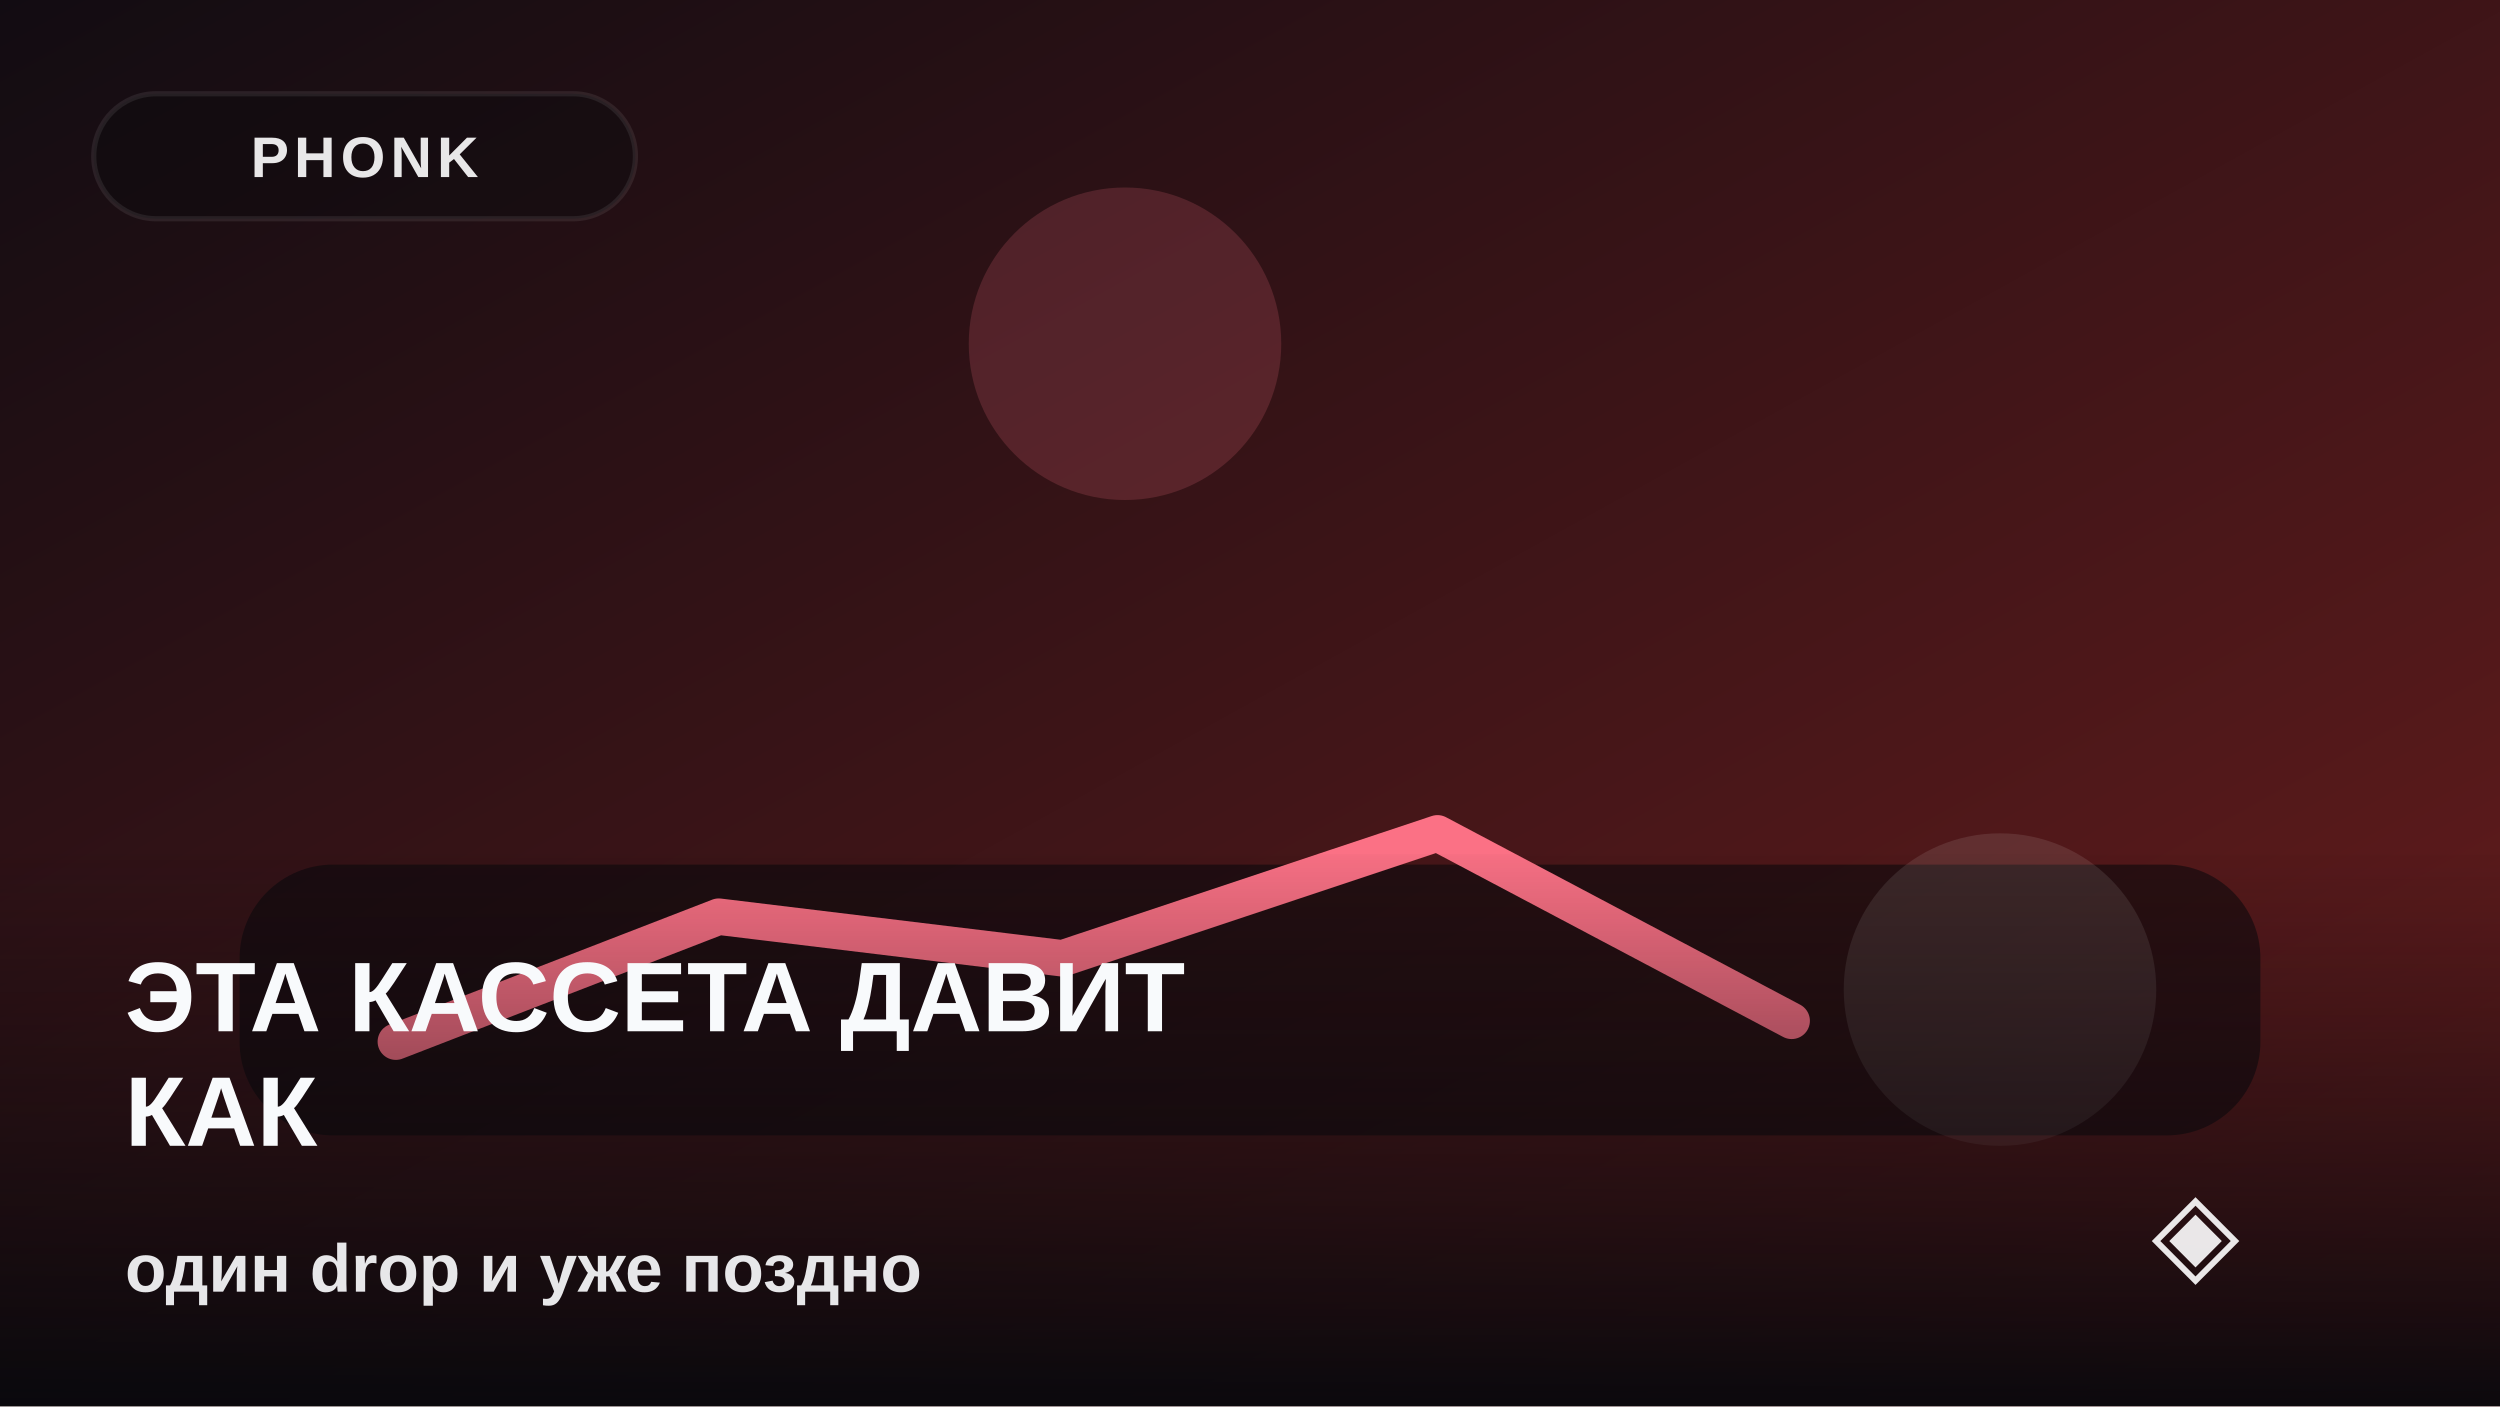
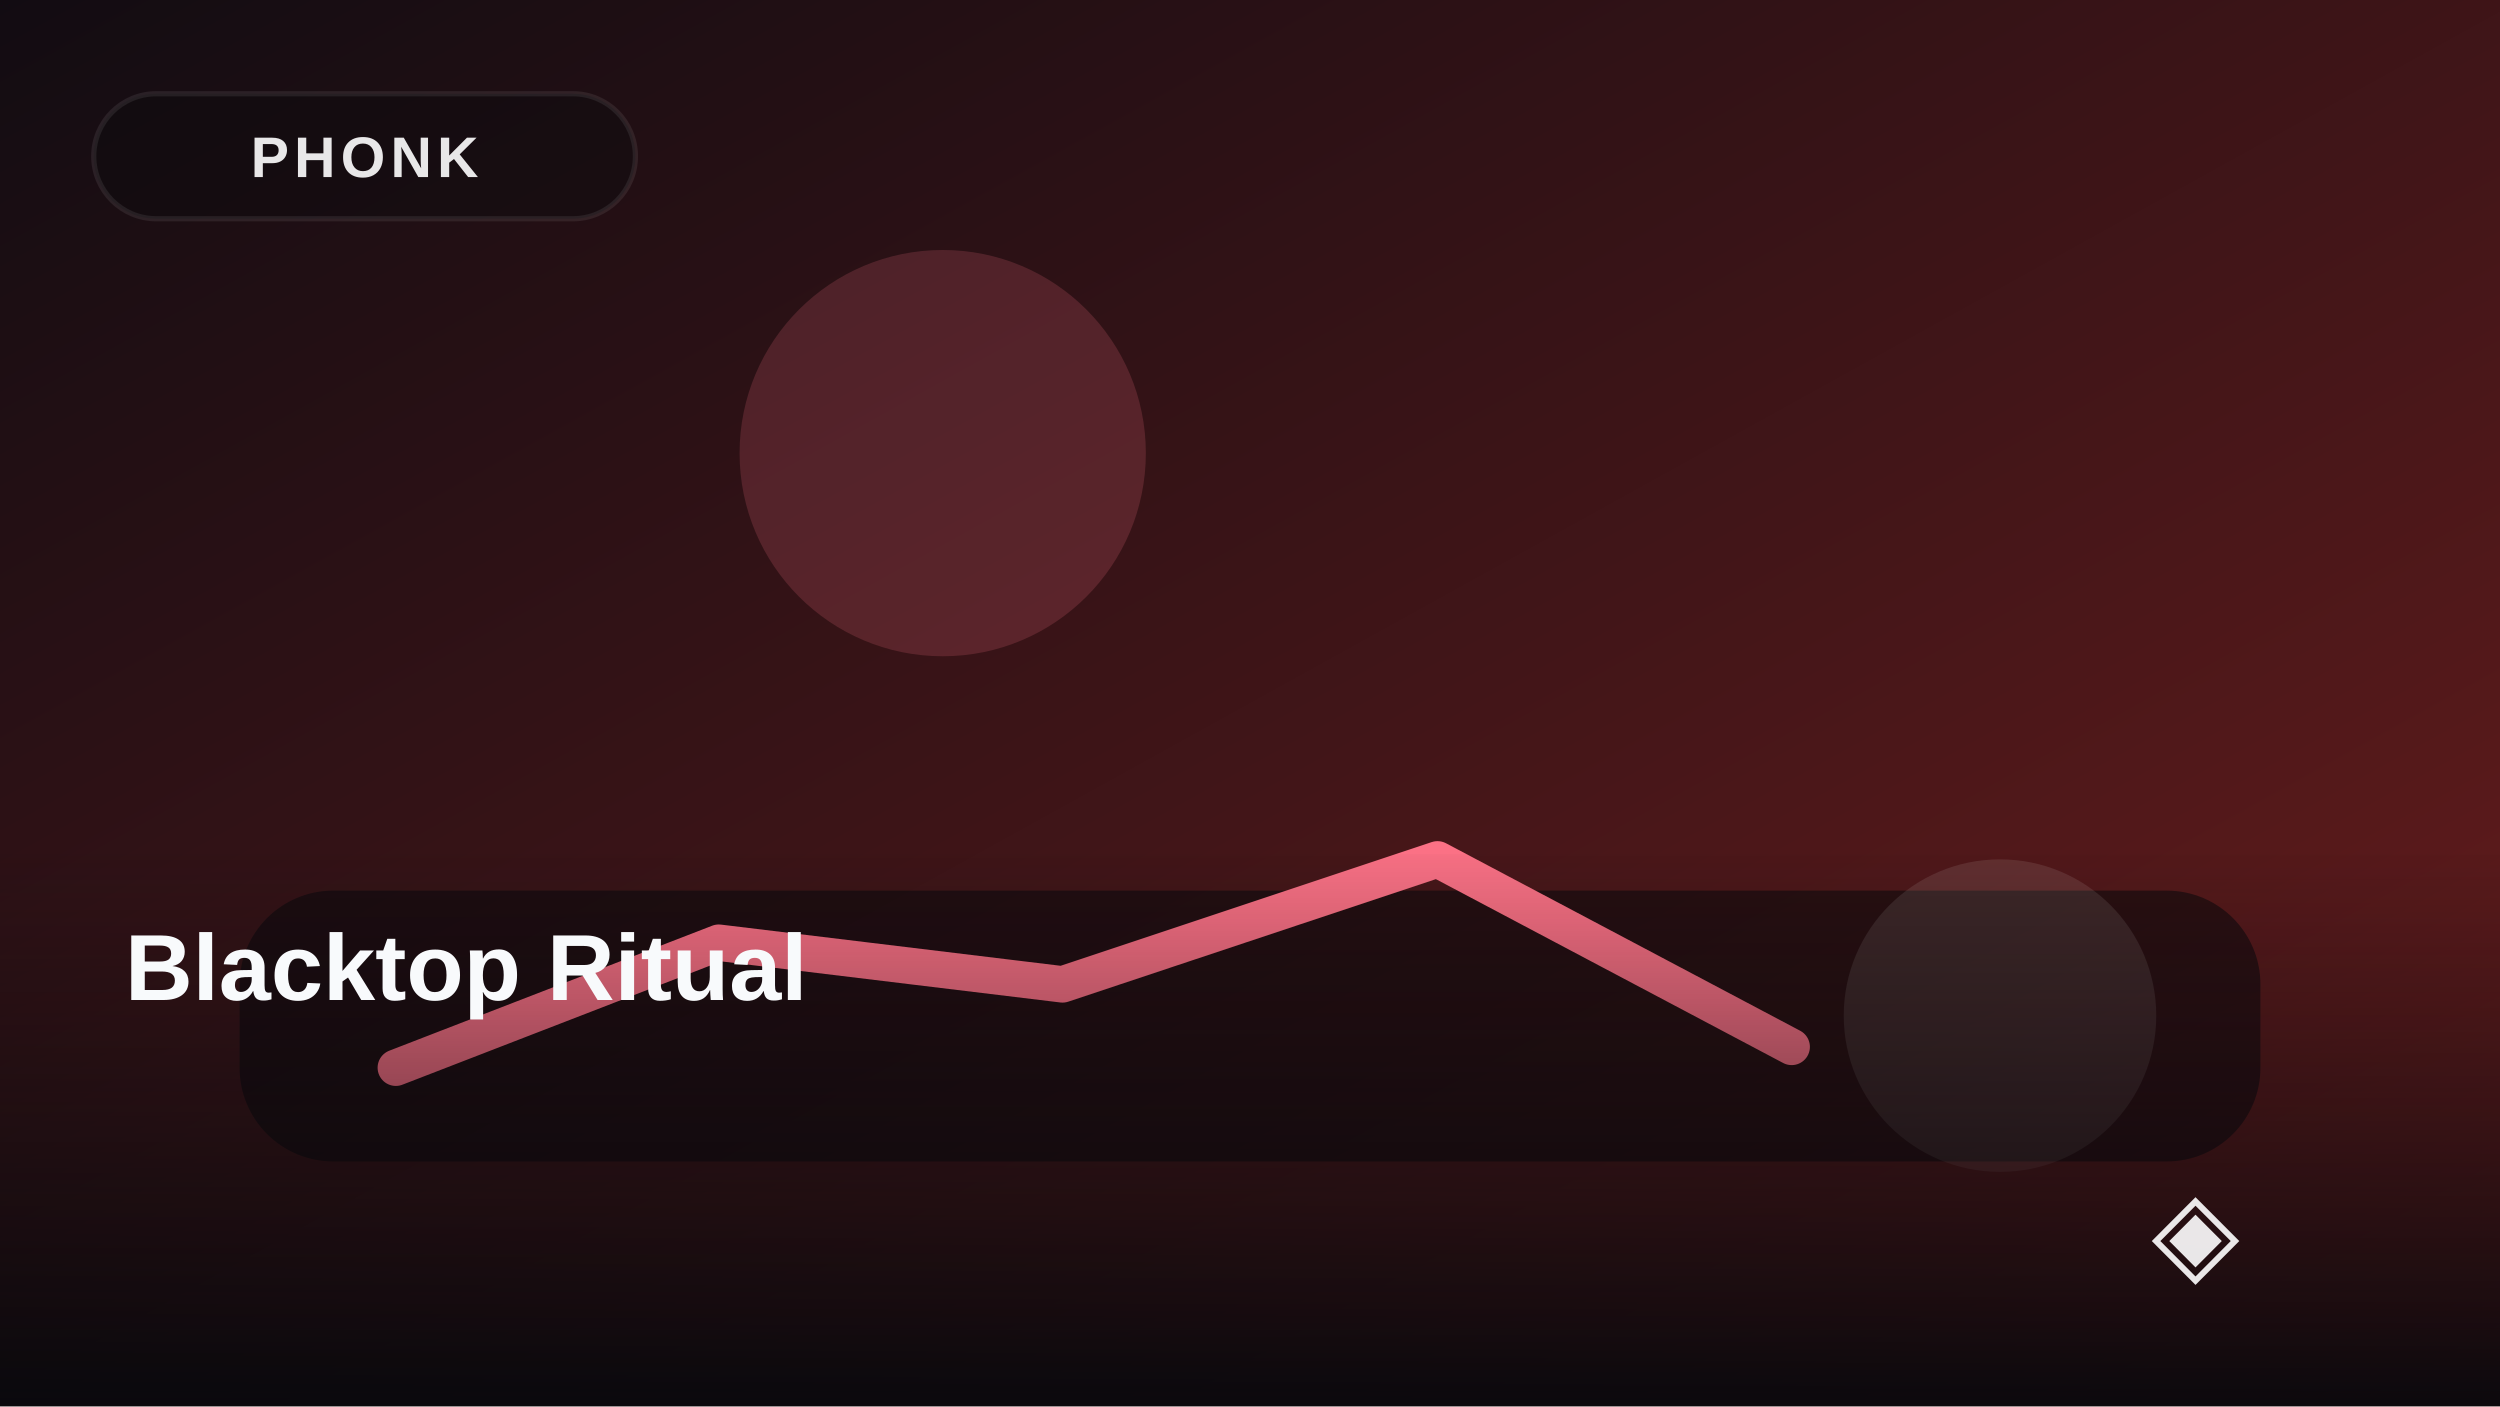
<svg xmlns="http://www.w3.org/2000/svg" viewBox="0 0 480 270" preserveAspectRatio="xMidYMid slice">
  <defs>
    <linearGradient id="bg-28" x1="0" y1="0" x2="1" y2="1">
      <stop offset="0%" stop-color="#120c12" />
      <stop offset="100%" stop-color="#6b1d1d" />
    </linearGradient>
    <linearGradient id="panel-28" x1="0" y1="1" x2="0" y2="0">
      <stop offset="0%" stop-color="rgba(6,8,12,0.94)" />
      <stop offset="100%" stop-color="rgba(6,8,12,0.02)" />
    </linearGradient>
  </defs>
  <rect width="480" height="270" fill="url(#bg-28)" />
-   <circle cx="216" cy="66" r="30" fill="#fb7185" opacity="0.18" />
-   <rect x="46" y="166" width="388" height="52" rx="18" fill="rgba(8,8,12,0.56)" />
-   <path d="M76 200L138 176L204 184L276 160L344 196" fill="none" stroke="#fb7185" stroke-width="7" stroke-linecap="round" stroke-linejoin="round" />
-   <circle cx="384" cy="190" r="30" fill="rgba(255,255,255,0.1)" />
+   <circle cx="181" cy="87" r="39" fill="#fb7185" opacity="0.18" />
+   <rect x="46" y="171" width="388" height="52" rx="18" fill="rgba(8,8,12,0.56)" />
+   <path d="M76 205L138 181L204 189L276 165L344 201" fill="none" stroke="#fb7185" stroke-width="7" stroke-linecap="round" stroke-linejoin="round" />
+   <circle cx="384" cy="195" r="30" fill="rgba(255,255,255,0.1)" />
  <rect y="164" width="480" height="106" fill="url(#panel-28)" />
  <rect x="18" y="18" width="104" height="24" rx="12" fill="rgba(10,10,12,0.42)" stroke="rgba(255,255,255,0.08)" />
  <text x="70" y="34" fill="rgba(255,255,255,0.9)" font-family="Arial, sans-serif" font-size="11" font-weight="700" text-anchor="middle" letter-spacing="1">PHONK</text>
-   <text x="24" y="198" fill="#f8fafc" fill-opacity="1" font-family="Arial, sans-serif" font-size="19" font-weight="800">
-     <tspan x="24" dy="0">ЭТА КАССЕТА ДАВИТ</tspan>
-     <tspan x="24" dy="22">КАК</tspan>
-   </text>
-   <text x="24" y="248" fill="rgba(248,250,252,0.92)" fill-opacity="1" font-family="Arial, sans-serif" font-size="13" font-weight="600">
-     <tspan x="24" dy="0">один drop и уже поздно</tspan>
+   <text x="24" y="192" fill="#f8fafc" fill-opacity="1" font-family="Arial, sans-serif" font-size="18" font-weight="800">
+     <tspan x="24" dy="0">Blacktop Ritual</tspan>
  </text>
  <text x="430" y="244" fill="rgba(255,255,255,0.9)" font-family="Arial, sans-serif" font-size="22" text-anchor="end">◈</text>
</svg>
